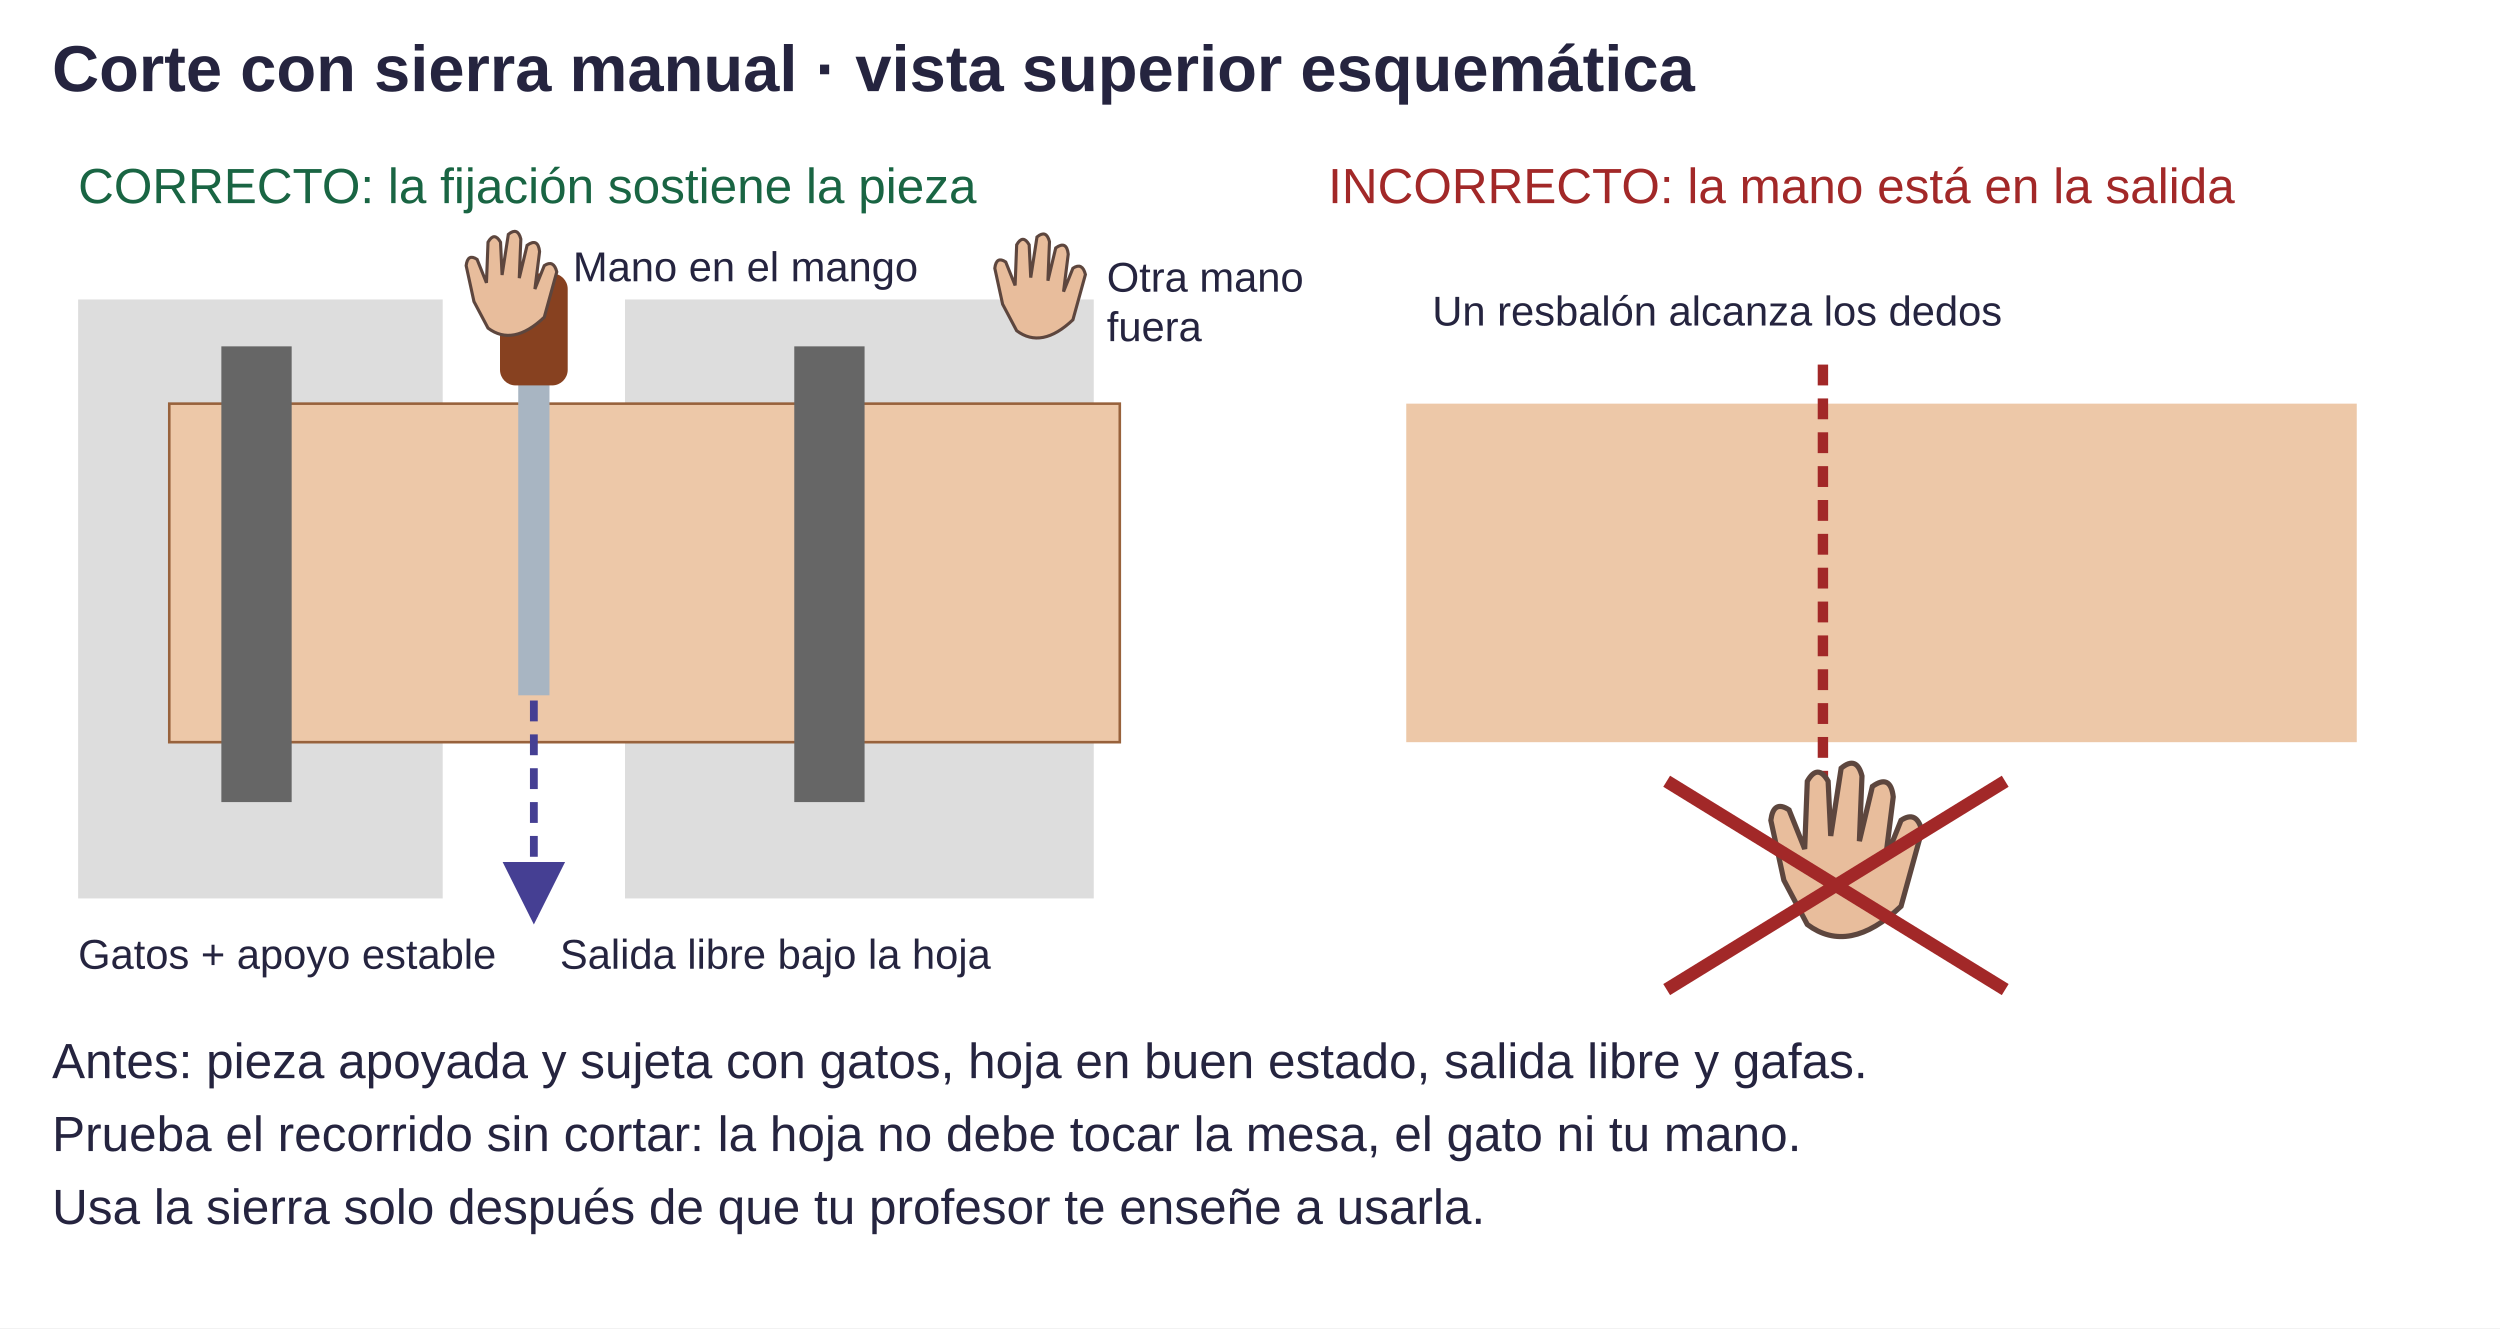
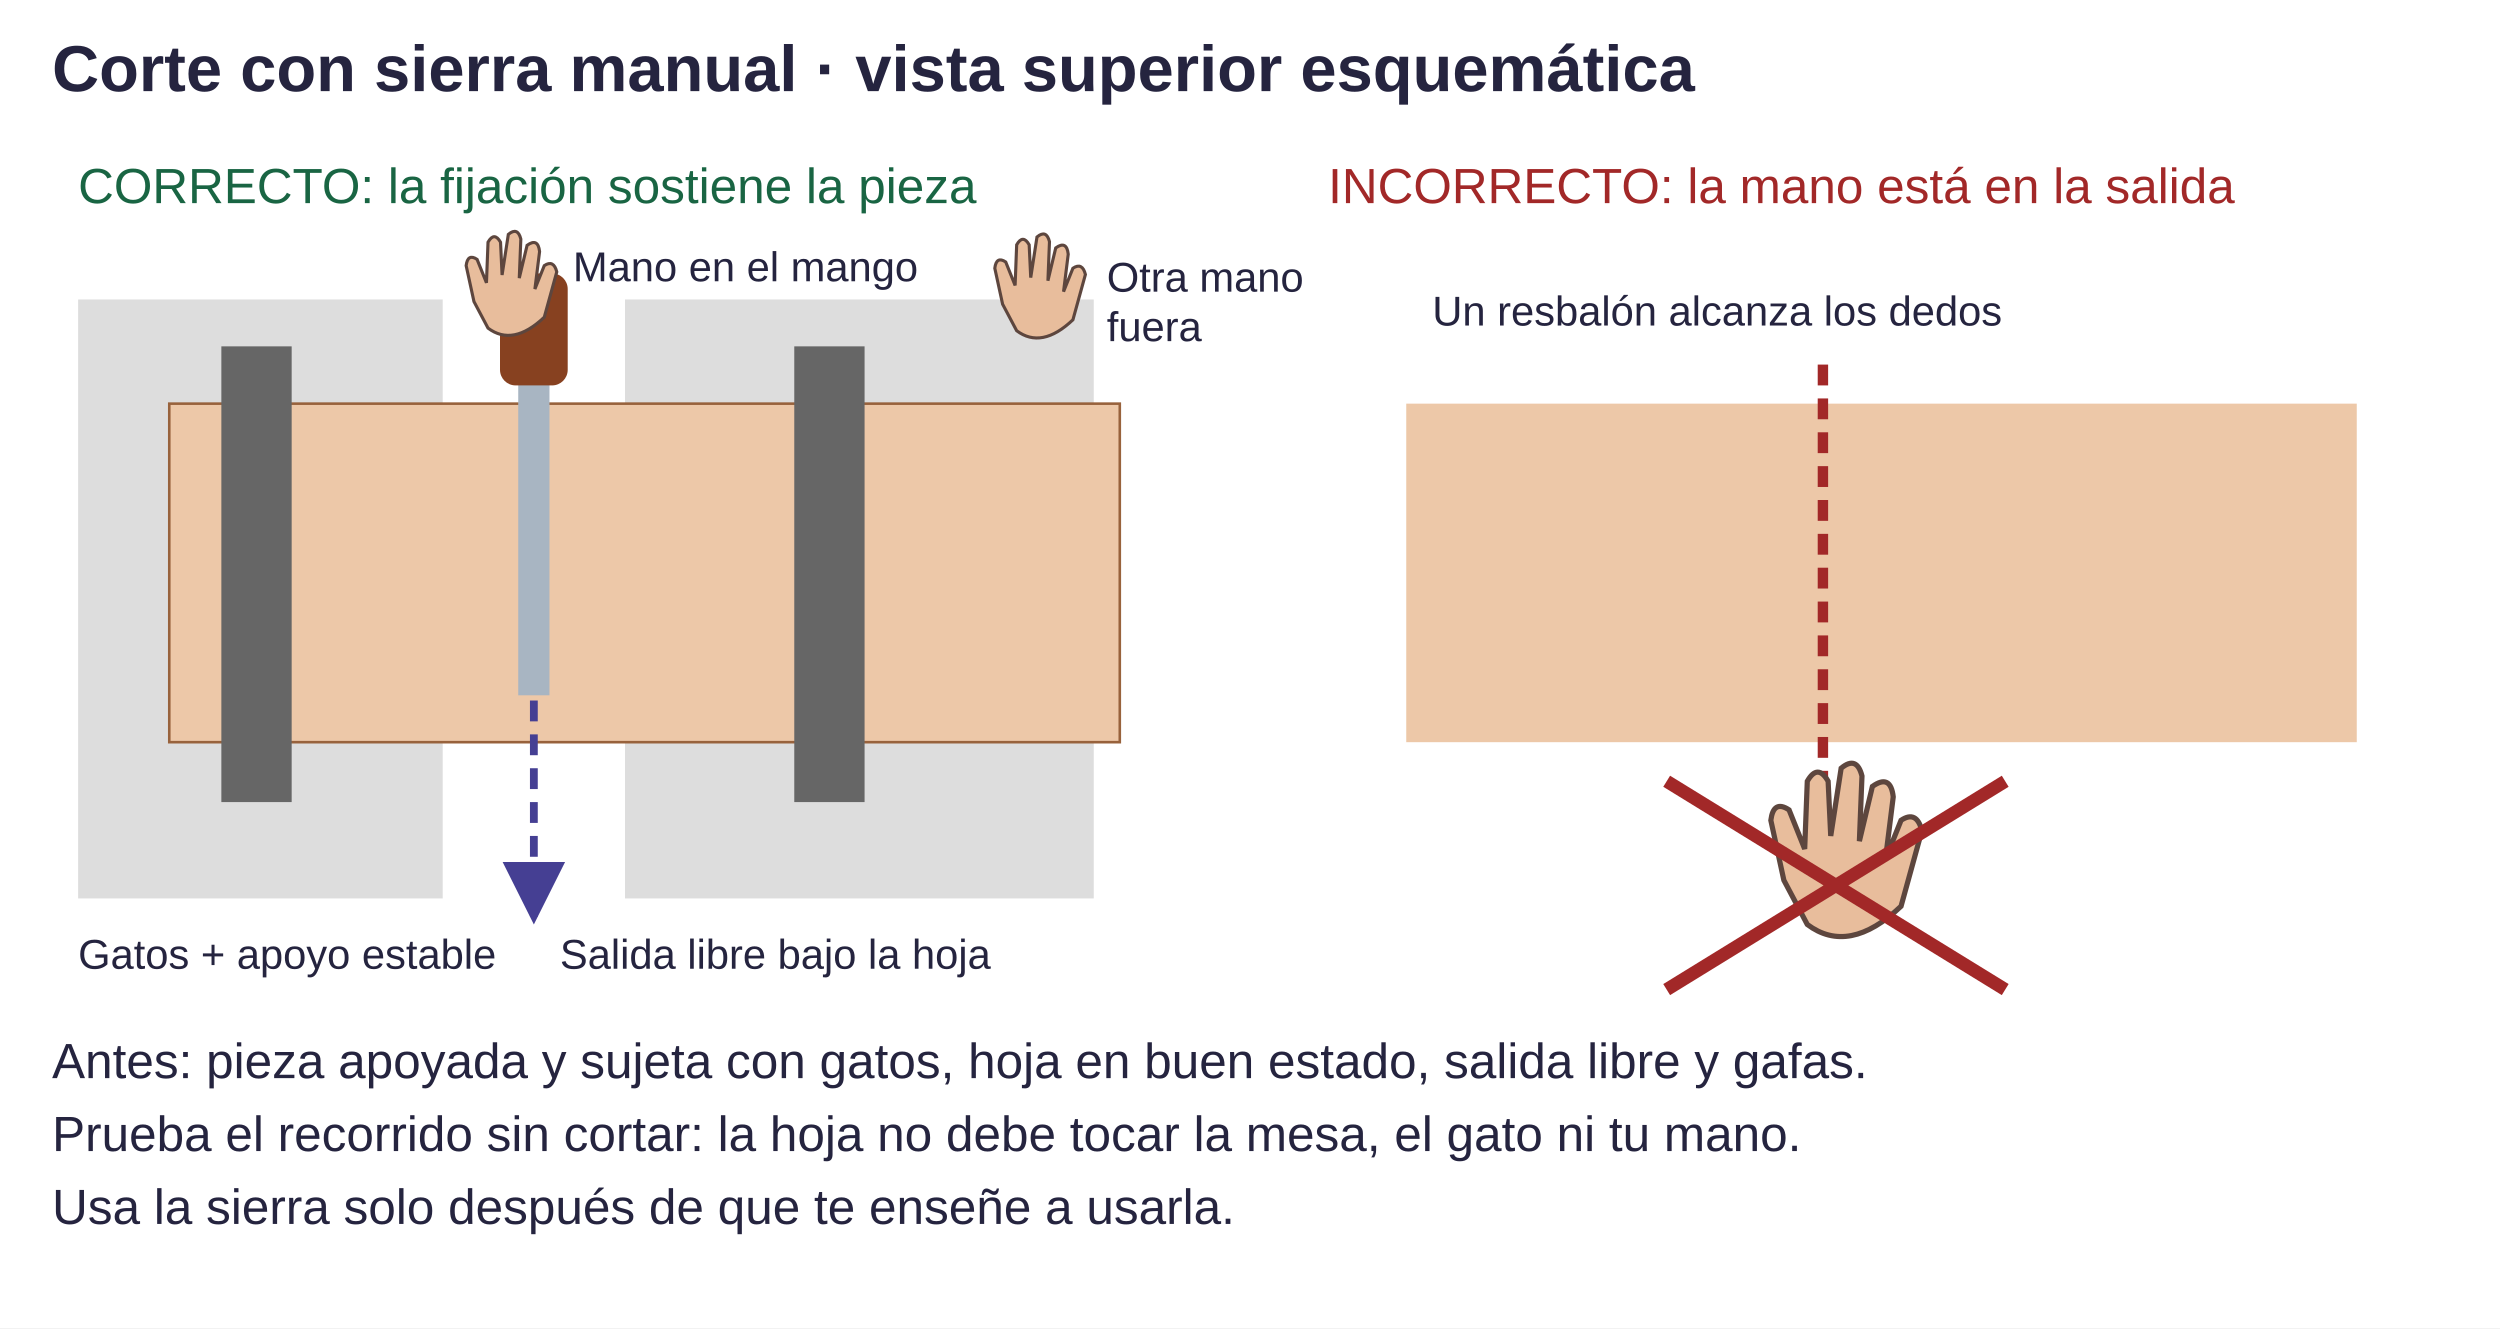
<svg xmlns="http://www.w3.org/2000/svg" width="960" height="510" viewBox="0 0 960 510">
  <style>text{font-family:Arial;font-size:19px;fill:#25243f}.small{font-size:16px}.title{font-size:25px;font-weight:bold}.ok{fill:#196543}.bad{fill:#a22828}</style>
  <rect width="960" height="510" fill="white" />
  <defs>
    <marker id="a" markerWidth="8" markerHeight="8" refX="7" refY="4" orient="auto">
      <path d="M0,0 L8,4 L0,8" fill="#453f93" />
    </marker>
  </defs>
  <text x="20" y="35" class="title">Corte con sierra manual · vista superior esquemática</text>
  <text x="30" y="78" class="ok">CORRECTO: la fijación sostiene la pieza</text>
  <text x="510" y="78" class="bad">INCORRECTO: la mano está en la salida</text>
  <rect x="30" y="115" width="140" height="230" fill="#ddd" />
  <rect x="240" y="115" width="180" height="230" fill="#ddd" />
  <text x="215" y="372" class="small">Salida libre bajo la hoja</text>
  <rect x="65" y="155" width="365" height="130" fill="#edc8a8" stroke="#98623c" />
  <rect x="85" y="133" width="27" height="175" fill="#666" />
  <rect x="305" y="133" width="27" height="175" fill="#666" />
  <text x="30" y="372" class="small">Gatos + apoyo estable</text>
  <path d="M205,100 V352" stroke="#453f93" stroke-width="3" stroke-dasharray="8 5" marker-end="url(#a)" />
  <rect x="199" y="142" width="12" height="125" fill="#a8b5c2" />
  <rect x="192" y="105" width="26" height="43" rx="6" fill="#874120" />
  <g transform="translate(182 99) scale(.6)">
    <path d="M0,28 L-5,5 Q-4,-3 2,1 L8,16 L9,-10 Q13,-17 17,-10 L18,11 L22,-15 Q28,-20 30,-12 L29,13 L34,-8 Q41,-13 42,-4 L39,20 L45,5 Q51,1 53,9 L45,38 Q25,57 9,45 Z" fill="#e8bd9c" stroke="#5d463e" stroke-width="2" />
  </g>
  <g transform="translate(385 100) scale(.6)">
    <path d="M0,28 L-5,5 Q-4,-3 2,1 L8,16 L9,-10 Q13,-17 17,-10 L18,11 L22,-15 Q28,-20 30,-12 L29,13 L34,-8 Q41,-13 42,-4 L39,20 L45,5 Q51,1 53,9 L45,38 Q25,57 9,45 Z" fill="#e8bd9c" stroke="#5d463e" stroke-width="2" />
  </g>
  <text x="220" y="108" class="small">Mano en el mango</text>
  <text x="425" y="112" class="small">Otra mano</text>
  <text x="425" y="131" class="small">fuera</text>
  <rect x="540" y="155" width="365" height="130" fill="#edc8a8" />
  <path d="M700,140 V350" stroke="#a22828" stroke-width="4" stroke-dasharray="8 5" />
  <g transform="translate(685 310)">
    <path d="M0,28 L-5,5 Q-4,-3 2,1 L8,16 L9,-10 Q13,-17 17,-10 L18,11 L22,-15 Q28,-20 30,-12 L29,13 L34,-8 Q41,-13 42,-4 L39,20 L45,5 Q51,1 53,9 L45,38 Q25,57 9,45 Z" fill="#e8bd9c" stroke="#5d463e" stroke-width="2" />
  </g>
  <path d="M640,300 L770,380 M770,300 L640,380" stroke="#a22828" stroke-width="5" />
  <text x="550" y="125" class="small">Un resbalón alcanza los dedos</text>
  <text x="20" y="414">Antes: pieza apoyada y sujeta con gatos, hoja en buen estado, salida libre y gafas.</text>
  <text x="20" y="442">Prueba el recorrido sin cortar: la hoja no debe tocar la mesa, el gato ni tu mano.</text>
-   <text x="20" y="470">Usa la sierra solo después de que tu profesor te enseñe a usarla.</text>
+   <text x="20" y="470">Usa la sierra solo después de que te enseñe a usarla.</text>
</svg>
